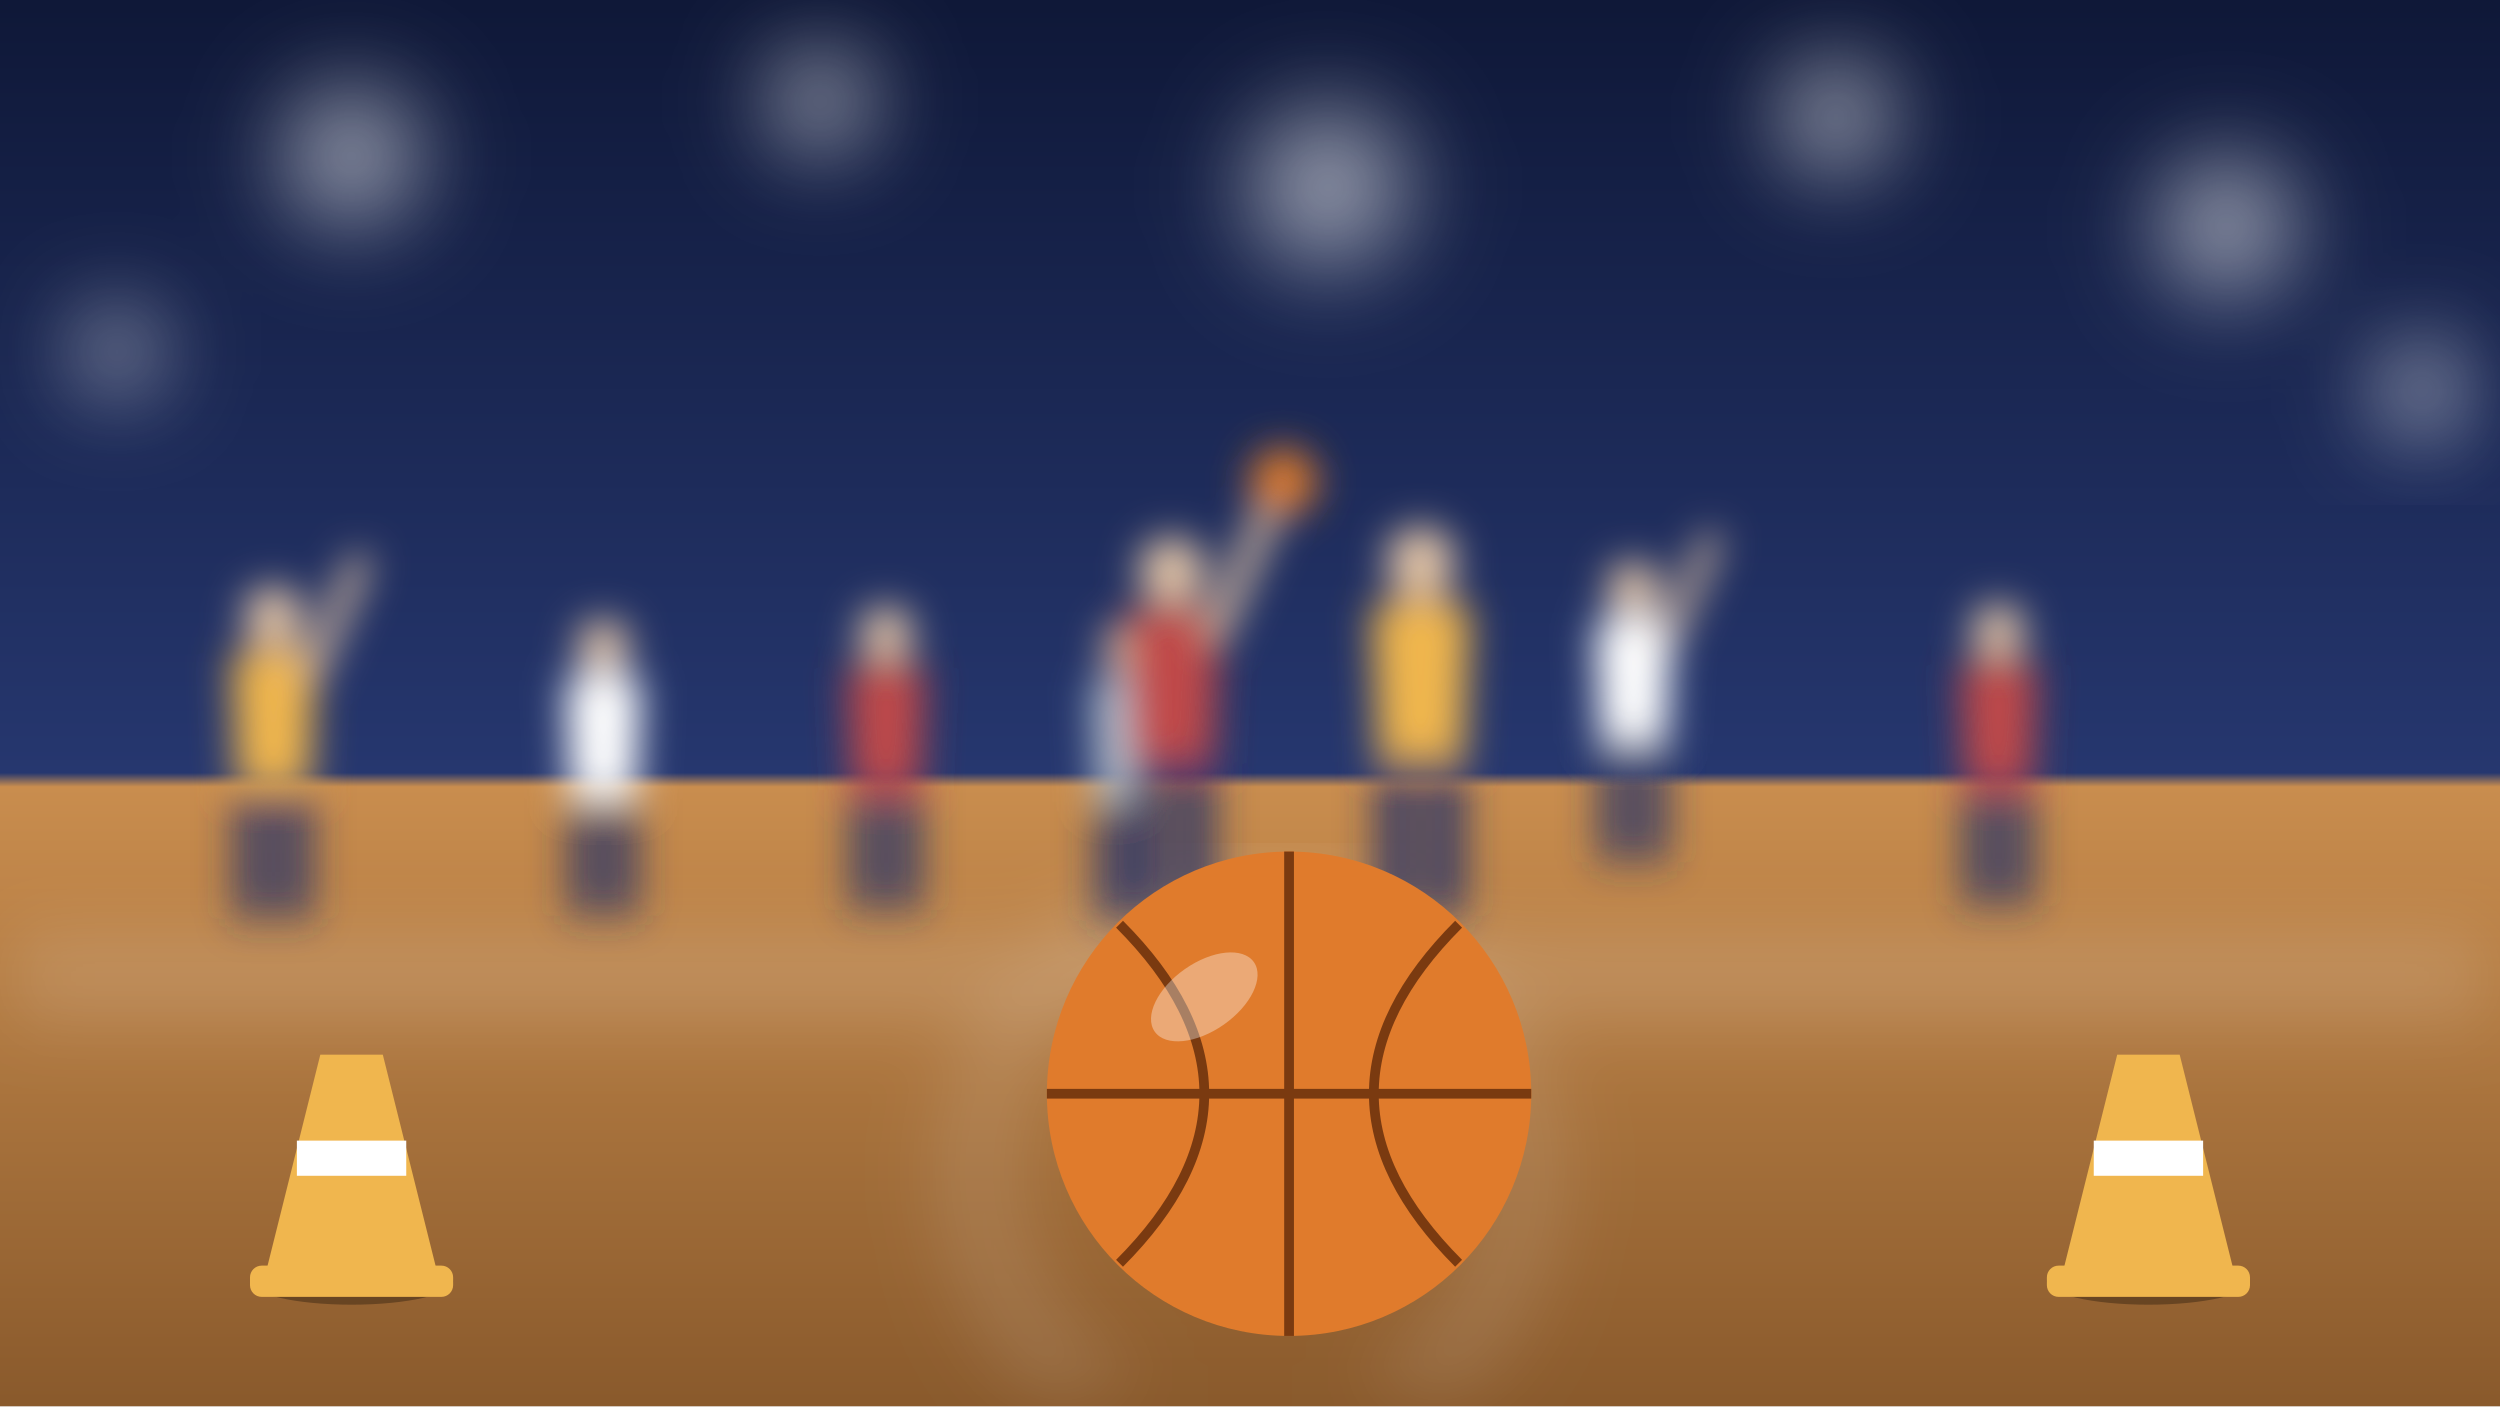
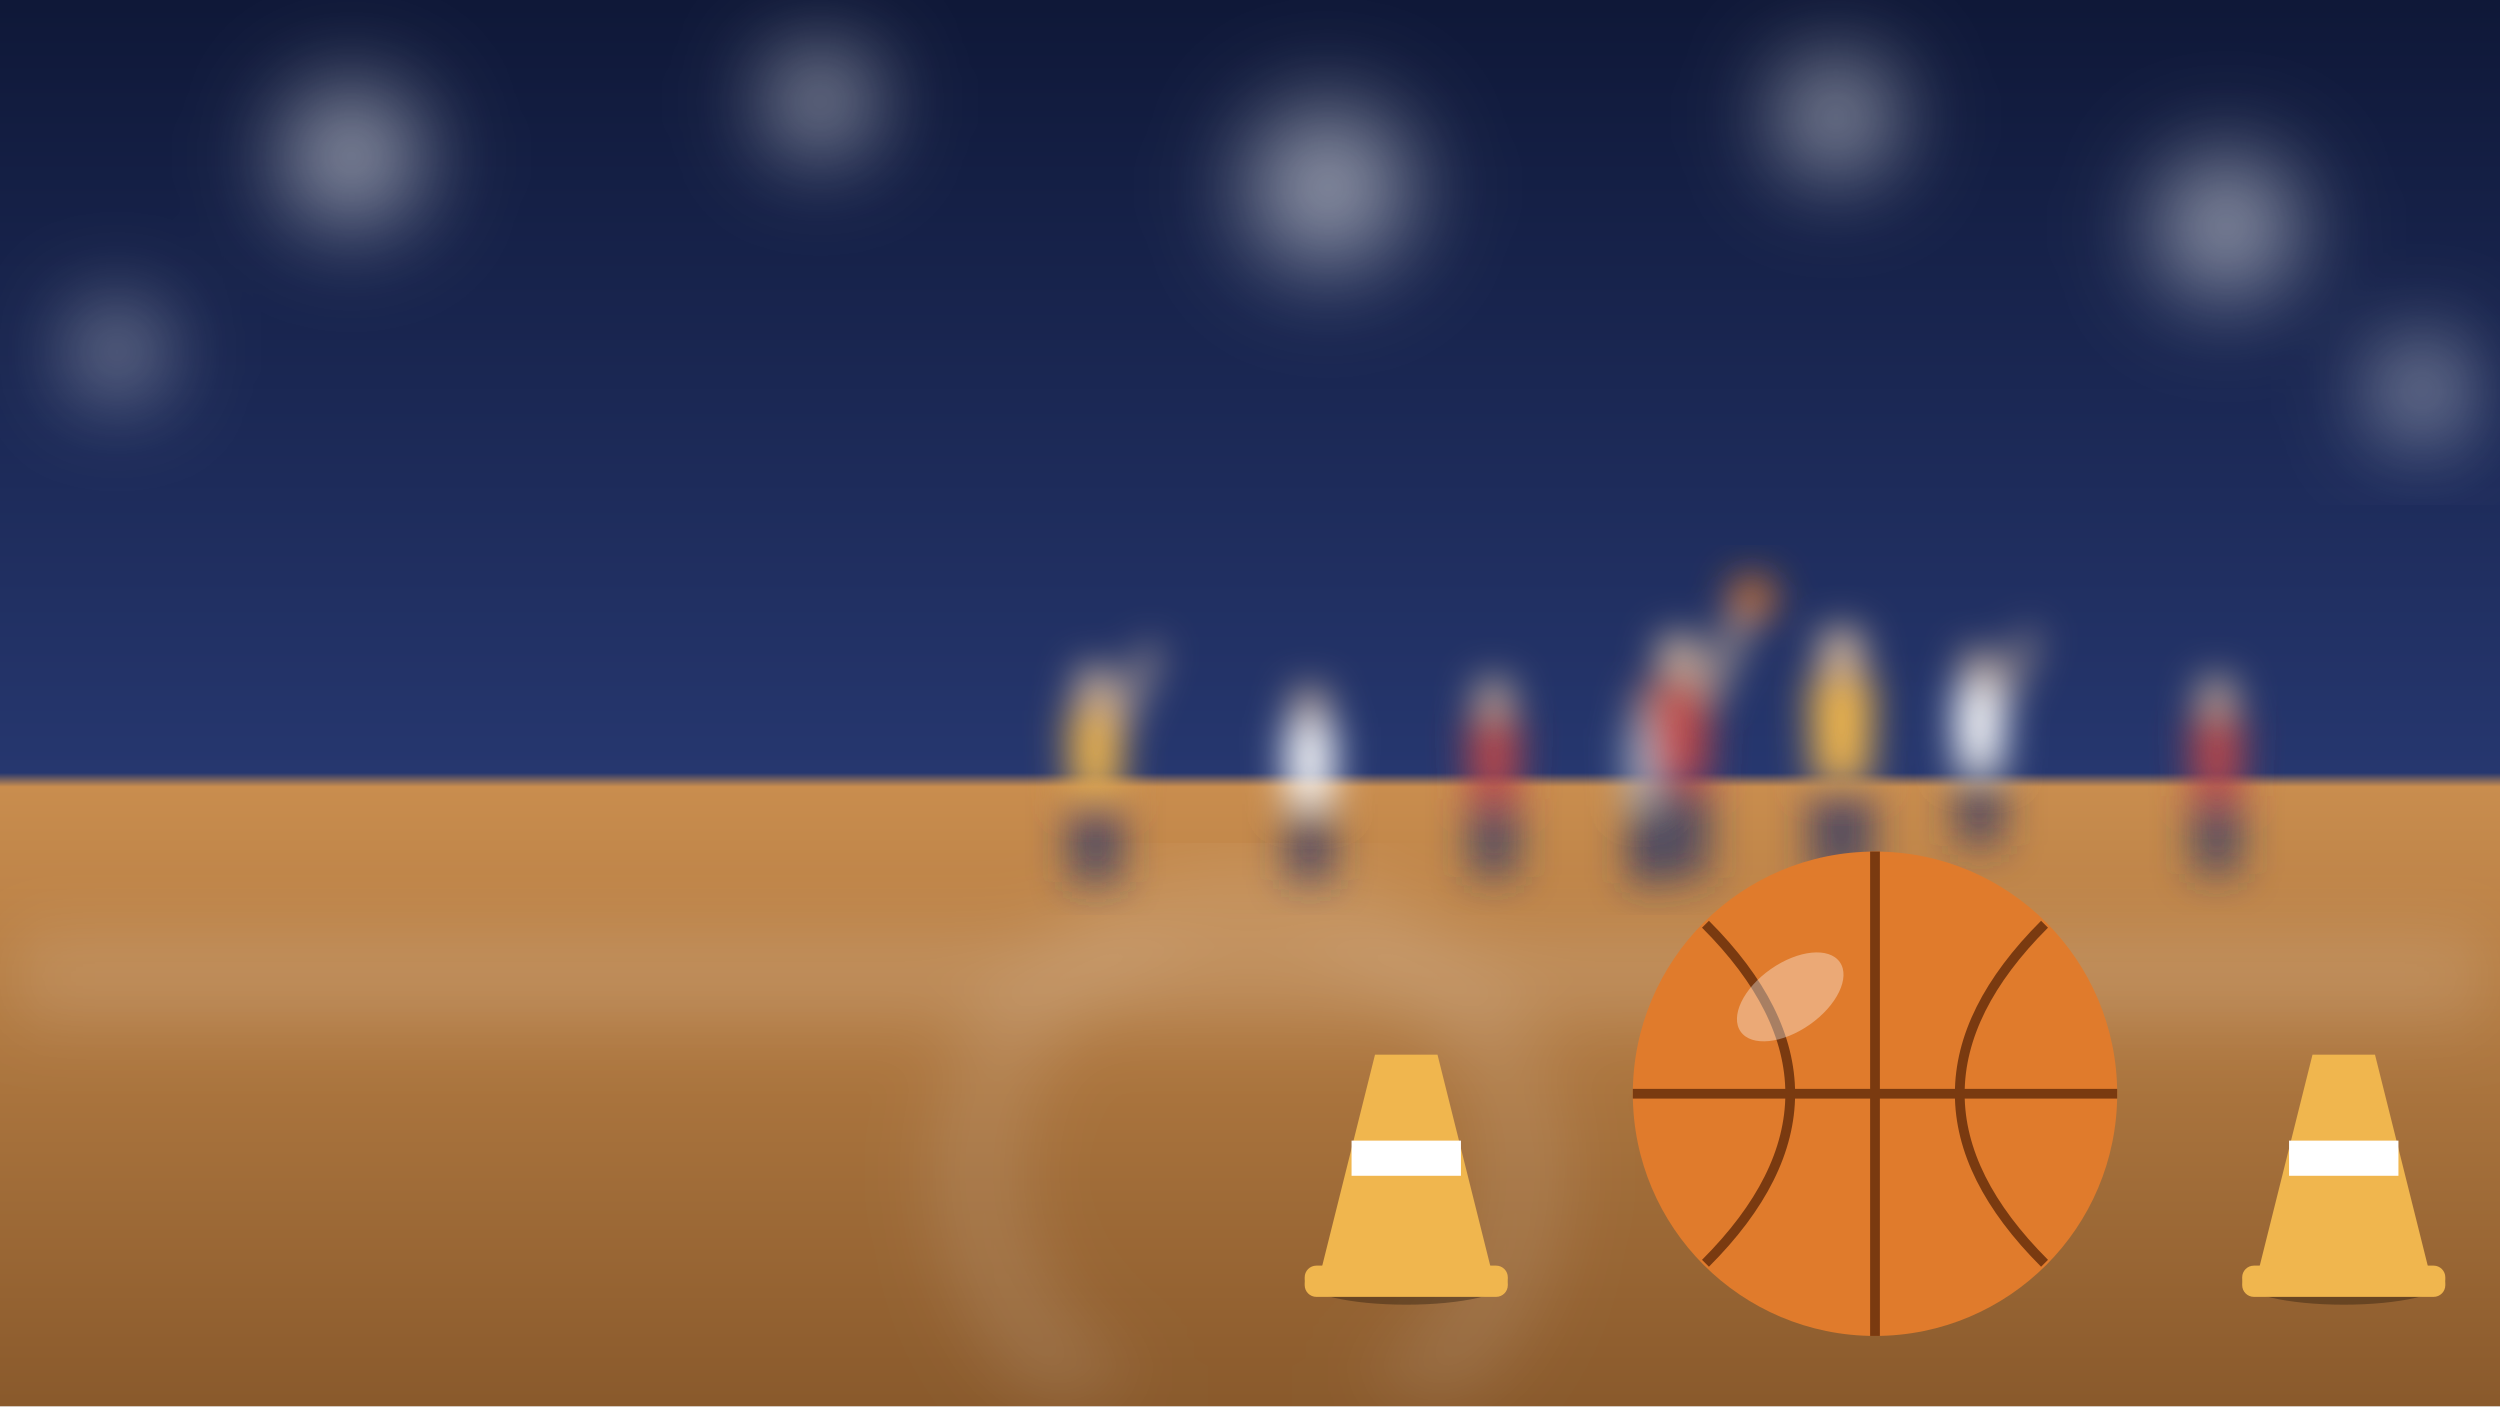
<svg xmlns="http://www.w3.org/2000/svg" viewBox="0 0 640 360" preserveAspectRatio="xMidYMid slice">
  <defs>
    <linearGradient id="z" x1="0" y1="0" x2="0" y2="1">
      <stop offset="0" stop-color="#0f1838" />
      <stop offset=".55" stop-color="#26376f" />
      <stop offset=".56" stop-color="#c98d4e" />
      <stop offset="1" stop-color="#8a5a2c" />
    </linearGradient>
    <filter id="b6" x="-10%" y="-10%" width="120%" height="120%">
      <feGaussianBlur stdDeviation="5" />
    </filter>
    <filter id="b12">
      <feGaussianBlur stdDeviation="11" />
    </filter>
    <radialGradient id="sj" cx=".5" cy=".5" r=".5">
      <stop offset="0" stop-color="#fff" stop-opacity=".9" />
      <stop offset="1" stop-color="#fff" stop-opacity="0" />
    </radialGradient>
  </defs>
  <rect width="640" height="360" fill="url(#z)" />
  <g filter="url(#b12)" opacity=".85">
    <circle cx="90" cy="40" r="26" fill="url(#sj)" />
    <circle cx="210" cy="26" r="20" fill="url(#sj)" />
    <circle cx="340" cy="48" r="30" fill="url(#sj)" />
    <circle cx="470" cy="30" r="22" fill="url(#sj)" />
    <circle cx="570" cy="58" r="26" fill="url(#sj)" />
    <circle cx="30" cy="90" r="16" fill="url(#sj)" />
    <circle cx="620" cy="100" r="18" fill="url(#sj)" />
  </g>
  <g filter="url(#b12)" opacity=".5">
    <path d="M0 250 L640 250" stroke="#fff" stroke-width="6" />
    <circle cx="320" cy="300" r="70" fill="none" stroke="#fff" stroke-width="5" />
  </g>
  <g filter="url(#b6)">
-     <g transform="translate(70.0 210) scale(0.843328)">
-       <circle cx="0" cy="-62" r="9" fill="#e8c9a8" />
-       <path d="M-13 -50 Q0 -56 13 -50 L11 -10 L-11 -10 Z" fill="#F0B64E" />
-       <rect x="-11" y="-10" width="9" height="40" rx="3" fill="#2b3566" />
-       <rect x="2" y="-10" width="9" height="40" rx="3" fill="#2b3566" />
-       <path d="M12 -46 L26 -78" stroke="#e8c9a8" stroke-width="6" stroke-linecap="round" />
-     </g>
-     <g transform="translate(154.4286 212) scale(0.7516088)">
-       <circle cx="0" cy="-62" r="9" fill="#e8c9a8" />
-       <path d="M-13 -50 Q0 -56 13 -50 L11 -10 L-11 -10 Z" fill="#fff" />
-       <rect x="-11" y="-10" width="9" height="40" rx="3" fill="#2b3566" />
-       <rect x="2" y="-10" width="9" height="40" rx="3" fill="#2b3566" />
-     </g>
-     <g transform="translate(226.8571 210) scale(0.7702037)">
-       <circle cx="0" cy="-62" r="9" fill="#e8c9a8" />
-       <path d="M-13 -50 Q0 -56 13 -50 L11 -10 L-11 -10 Z" fill="#C04848" />
-       <rect x="-11" y="-10" width="9" height="40" rx="3" fill="#2b3566" />
-       <rect x="2" y="-10" width="9" height="40" rx="3" fill="#2b3566" />
-     </g>
-     <g transform="translate(289.2857 213) scale(0.7602239)">
-       <circle cx="0" cy="-62" r="9" fill="#e8c9a8" />
-       <path d="M-13 -50 Q0 -56 13 -50 L11 -10 L-11 -10 Z" fill="#B4C0CC" />
-       <rect x="-11" y="-10" width="9" height="40" rx="3" fill="#2b3566" />
-       <rect x="2" y="-10" width="9" height="40" rx="3" fill="#2b3566" />
-     </g>
-     <g transform="translate(363.7143 205) scale(0.9878178)">
-       <circle cx="0" cy="-62" r="9" fill="#e8c9a8" />
-       <path d="M-13 -50 Q0 -56 13 -50 L11 -10 L-11 -10 Z" fill="#F0B64E" />
-       <rect x="-11" y="-10" width="9" height="40" rx="3" fill="#2b3566" />
-       <rect x="2" y="-10" width="9" height="40" rx="3" fill="#2b3566" />
-     </g>
-     <g transform="translate(418.1429 198) scale(0.7628335)">
-       <circle cx="0" cy="-62" r="9" fill="#e8c9a8" />
-       <path d="M-13 -50 Q0 -56 13 -50 L11 -10 L-11 -10 Z" fill="#fff" />
-       <rect x="-11" y="-10" width="9" height="40" rx="3" fill="#2b3566" />
-       <rect x="2" y="-10" width="9" height="40" rx="3" fill="#2b3566" />
-       <path d="M12 -46 L26 -78" stroke="#e8c9a8" stroke-width="6" stroke-linecap="round" />
-     </g>
-     <g transform="translate(511.5714 209) scale(0.7658319)">
-       <circle cx="0" cy="-62" r="9" fill="#e8c9a8" />
-       <path d="M-13 -50 Q0 -56 13 -50 L11 -10 L-11 -10 Z" fill="#C04848" />
-       <rect x="-11" y="-10" width="9" height="40" rx="3" fill="#2b3566" />
-       <rect x="2" y="-10" width="9" height="40" rx="3" fill="#2b3566" />
-     </g>
-     <g transform="translate(300 205) scale(0.95)">
-       <circle cx="0" cy="-62" r="9" fill="#e8c9a8" />
-       <path d="M-13 -50 Q0 -56 13 -50 L11 -10 L-11 -10 Z" fill="#C04848" />
-       <rect x="-11" y="-10" width="9" height="40" rx="3" fill="#2b3566" />
-       <rect x="2" y="-10" width="9" height="40" rx="3" fill="#2b3566" />
-       <path d="M12 -46 L26 -78" stroke="#e8c9a8" stroke-width="6" stroke-linecap="round" />
-       <circle cx="30" cy="-86" r="9" fill="#e07b2c" />
+     <g transform="translate(235 73) scale(.65)">
+       <g transform="translate(70.0 210) scale(0.843328)">
+         <circle cx="0" cy="-62" r="9" fill="#e8c9a8" />
+         <path d="M-13 -50 Q0 -56 13 -50 L11 -10 L-11 -10 Z" fill="#F0B64E" />
+         <rect x="-11" y="-10" width="9" height="40" rx="3" fill="#2b3566" />
+         <rect x="2" y="-10" width="9" height="40" rx="3" fill="#2b3566" />
+         <path d="M12 -46 L26 -78" stroke="#e8c9a8" stroke-width="6" stroke-linecap="round" />
+       </g>
+       <g transform="translate(154.4286 212) scale(0.7516088)">
+         <circle cx="0" cy="-62" r="9" fill="#e8c9a8" />
+         <path d="M-13 -50 Q0 -56 13 -50 L11 -10 L-11 -10 Z" fill="#fff" />
+         <rect x="-11" y="-10" width="9" height="40" rx="3" fill="#2b3566" />
+         <rect x="2" y="-10" width="9" height="40" rx="3" fill="#2b3566" />
+       </g>
+       <g transform="translate(226.8571 210) scale(0.7702037)">
+         <circle cx="0" cy="-62" r="9" fill="#e8c9a8" />
+         <path d="M-13 -50 Q0 -56 13 -50 L11 -10 L-11 -10 Z" fill="#C04848" />
+         <rect x="-11" y="-10" width="9" height="40" rx="3" fill="#2b3566" />
+         <rect x="2" y="-10" width="9" height="40" rx="3" fill="#2b3566" />
+       </g>
+       <g transform="translate(289.2857 213) scale(0.7602239)">
+         <circle cx="0" cy="-62" r="9" fill="#e8c9a8" />
+         <path d="M-13 -50 Q0 -56 13 -50 L11 -10 L-11 -10 Z" fill="#B4C0CC" />
+         <rect x="-11" y="-10" width="9" height="40" rx="3" fill="#2b3566" />
+         <rect x="2" y="-10" width="9" height="40" rx="3" fill="#2b3566" />
+       </g>
+       <g transform="translate(363.7143 205) scale(0.9878178)">
+         <circle cx="0" cy="-62" r="9" fill="#e8c9a8" />
+         <path d="M-13 -50 Q0 -56 13 -50 L11 -10 L-11 -10 Z" fill="#F0B64E" />
+         <rect x="-11" y="-10" width="9" height="40" rx="3" fill="#2b3566" />
+         <rect x="2" y="-10" width="9" height="40" rx="3" fill="#2b3566" />
+       </g>
+       <g transform="translate(418.1429 198) scale(0.7628335)">
+         <circle cx="0" cy="-62" r="9" fill="#e8c9a8" />
+         <path d="M-13 -50 Q0 -56 13 -50 L11 -10 L-11 -10 Z" fill="#fff" />
+         <rect x="-11" y="-10" width="9" height="40" rx="3" fill="#2b3566" />
+         <rect x="2" y="-10" width="9" height="40" rx="3" fill="#2b3566" />
+         <path d="M12 -46 L26 -78" stroke="#e8c9a8" stroke-width="6" stroke-linecap="round" />
+       </g>
+       <g transform="translate(511.5714 209) scale(0.7658319)">
+         <circle cx="0" cy="-62" r="9" fill="#e8c9a8" />
+         <path d="M-13 -50 Q0 -56 13 -50 L11 -10 L-11 -10 Z" fill="#C04848" />
+         <rect x="-11" y="-10" width="9" height="40" rx="3" fill="#2b3566" />
+         <rect x="2" y="-10" width="9" height="40" rx="3" fill="#2b3566" />
+       </g>
+       <g transform="translate(300 205) scale(0.95)">
+         <circle cx="0" cy="-62" r="9" fill="#e8c9a8" />
+         <path d="M-13 -50 Q0 -56 13 -50 L11 -10 L-11 -10 Z" fill="#C04848" />
+         <rect x="-11" y="-10" width="9" height="40" rx="3" fill="#2b3566" />
+         <rect x="2" y="-10" width="9" height="40" rx="3" fill="#2b3566" />
+         <path d="M12 -46 L26 -78" stroke="#e8c9a8" stroke-width="6" stroke-linecap="round" />
+         <circle cx="30" cy="-86" r="9" fill="#e07b2c" />
+       </g>
    </g>
  </g>
-   <g transform="translate(90 322)">
+   <g transform="translate(360 322)">
    <ellipse cy="6" rx="26" ry="6" fill="#000" opacity=".3" />
    <path d="M-22 4 L-8 -52 H8 L22 4 Z" fill="#F0B64E" />
    <rect x="-26" y="2" width="52" height="8" rx="3" fill="#F0B64E" />
    <rect x="-14" y="-30" width="28" height="9" fill="#fff" />
  </g>
-   <g transform="translate(550 322)">
+   <g transform="translate(600 322)">
    <ellipse cy="6" rx="26" ry="6" fill="#000" opacity=".3" />
    <path d="M-22 4 L-8 -52 H8 L22 4 Z" fill="#F0B64E" />
    <rect x="-26" y="2" width="52" height="8" rx="3" fill="#F0B64E" />
    <rect x="-14" y="-30" width="28" height="9" fill="#fff" />
  </g>
-   <g transform="translate(330 280)">
+   <g transform="translate(480 280)">
    <circle r="62" fill="#e07b2c" />
    <path d="M-62 0 H62 M0 -62 V62 M-43.4 -43.4 Q0 0 -43.4 43.4 M43.4 -43.4 Q0 0 43.4 43.4" stroke="#7a3a10" stroke-width="2.5" fill="none" />
    <ellipse cx="-21.7" cy="-24.8" rx="15.5" ry="8.68" fill="#fff" opacity=".35" transform="rotate(-35 -21.7 -24.8)" />
  </g>
</svg>
